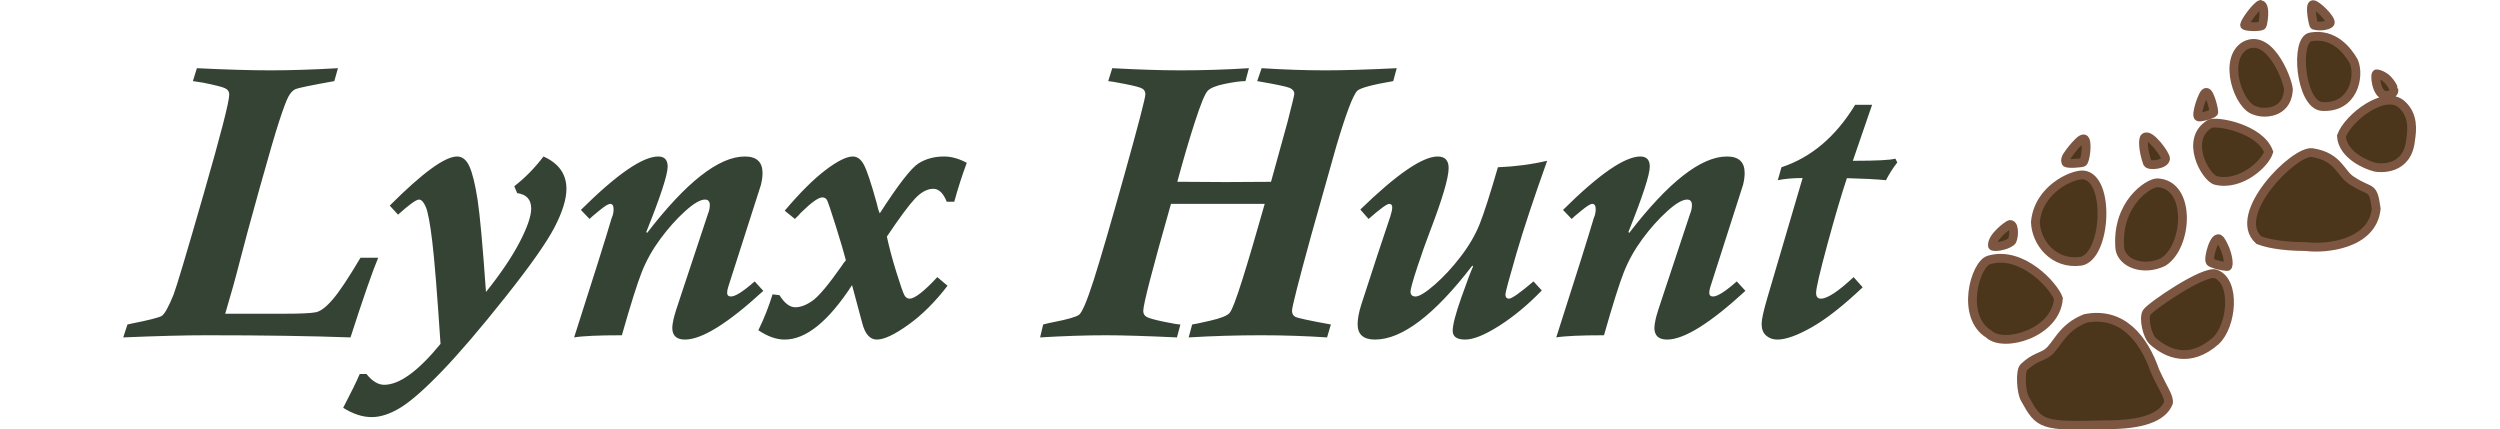
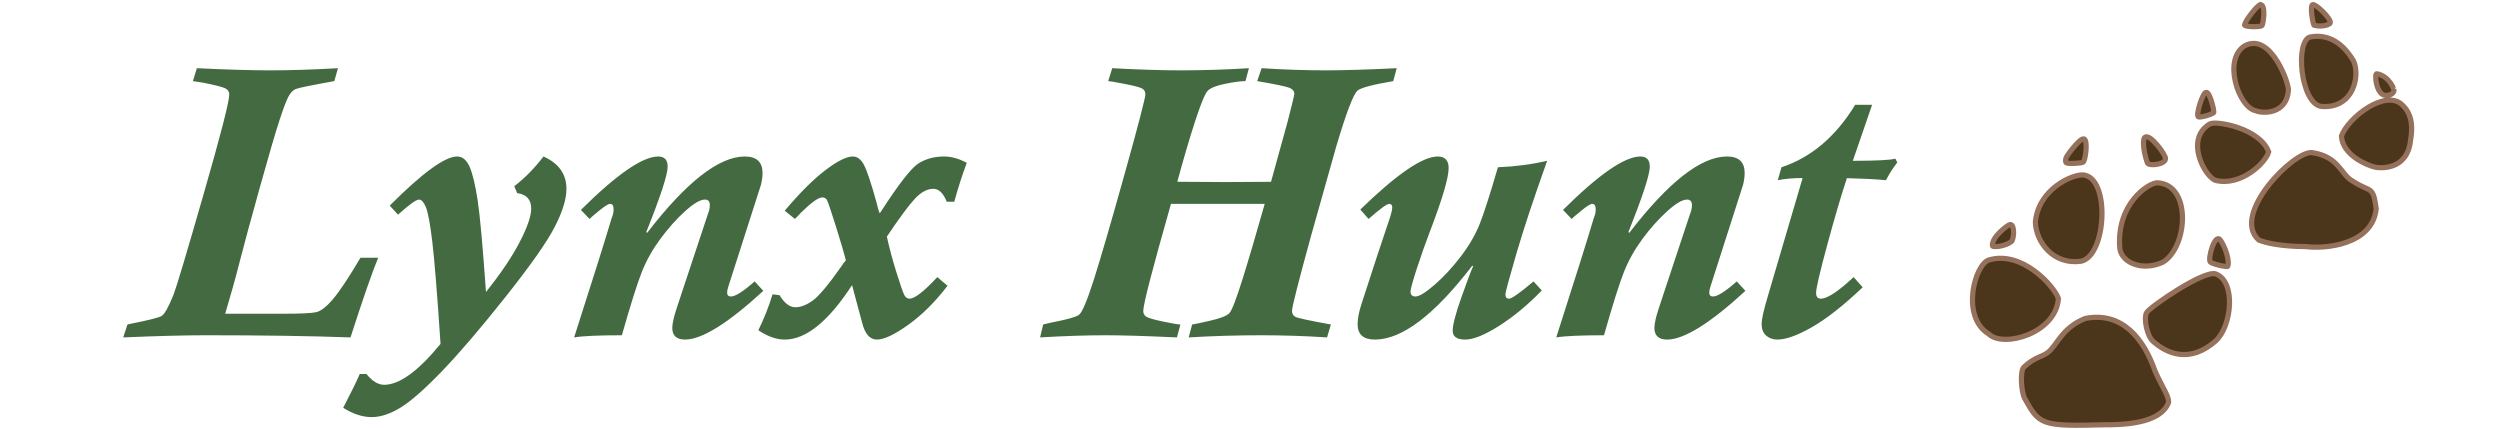
<svg xmlns="http://www.w3.org/2000/svg" id="svg8" version="1.1" viewBox="0 0 225.869 38.71" height="38.71mm" width="225.869mm">
  <defs id="defs2" />
  <g transform="translate(-4.020089,-7.482607)" id="layer1">
    <g transform="matrix(0.1945877,0,0,0.1945877,95.29496,29.40523)" id="g499">
-       <path style="opacity:1;fill:#344333;fill-rule:nonzero;stroke:#000000;stroke-width:0;stroke-linecap:butt;stroke-linejoin:miter;stroke-miterlimit:4;stroke-dasharray:none;stroke-dashoffset:0" vector-effect="non-scaling-stroke" d="m 119.3,134 c -2.68,6.4 -6.97,18.73 -12.86,37 -18.3,-0.67 -40.6,-1 -66.92,-1 -9.95,0 -22.82,0.33 -38.61,1 0,0 1.97,-6 1.97,-6 0.17,-0.06 0.8,-0.2 1.87,-0.41 7.99,-1.59 12.65,-2.77 13.98,-3.53 1.35,-0.77 3.21,-4.11 5.6,-10.03 1.36,-3.53 6,-19.06 13.92,-46.59 7.93,-27.54 11.89,-42.93 11.89,-46.16 0,-1.44 -0.7,-2.45 -2.11,-3.05 -1.4,-0.6 -4.74,-1.44 -10.05,-2.51 -0.24,0 -1.01,-0.12 -2.32,-0.36 C 34.29,52.12 33.49,52 33.25,52 c 0,0 1.87,-6 1.87,-6 13.7,0.67 25.05,1 34.05,1 9.23,0 19.71,-0.33 31.45,-1 0,0 -1.7,6 -1.7,6 -10.72,1.92 -16.7,3.15 -17.95,3.69 -1.25,0.54 -2.36,1.68 -3.31,3.42 -0.95,1.74 -2.36,5.48 -4.24,11.2 -1.87,5.72 -4.93,16.15 -9.15,31.3 -4.23,15.15 -7.3,26.47 -9.21,33.97 -1.9,7.5 -4.17,15.64 -6.79,24.42 0,0 27.61,0 27.61,0 7.5,0 12.35,-0.23 14.56,-0.7 2.2,-0.48 4.83,-2.5 7.86,-6.07 3.04,-3.56 7.3,-9.97 12.78,-19.23 0,0 8.22,0 8.22,0 z m 76.75,-47 c 7.1,3.18 10.65,8.18 10.65,15.02 0,4.82 -1.86,10.78 -5.55,17.89 -3.69,7.09 -11.3,17.89 -22.83,32.4 -11.52,14.51 -21.29,25.93 -29.31,34.27 -8.01,8.33 -14.43,13.98 -19.25,16.95 -4.83,2.98 -9.33,4.47 -13.5,4.47 -4.23,0 -8.64,-1.44 -13.22,-4.31 3.7,-7.12 6.26,-12.35 7.69,-15.69 0,0 3.12,0 3.12,0 2.68,3.33 5.42,5 8.22,5 7.08,0 15.81,-6.34 26.17,-19 -1.54,-23.26 -2.82,-39.09 -3.83,-47.48 -1.01,-8.41 -2.01,-13.76 -3,-16.07 -0.98,-2.3 -2.03,-3.45 -3.17,-3.45 -1.31,0 -4.56,2.34 -9.73,7 0,0 -3.85,-4.2 -3.85,-4.2 15.19,-15.2 25.61,-22.8 31.27,-22.8 2.45,0 4.37,1.56 5.77,4.69 1.39,3.12 2.64,8.27 3.75,15.43 1.1,7.16 2.39,21.43 3.89,42.8 6.9,-8.63 12.12,-16.37 15.67,-23.22 3.55,-6.85 5.33,-12.03 5.33,-15.53 0,-4.19 -2.18,-6.58 -6.52,-7.17 0,0 -1.34,-3.2 -1.34,-3.2 4.88,-3.75 9.41,-8.35 13.57,-13.8 z m 102.06,62.38 C 281.72,164.46 269.6,172 261.73,172 c -3.93,0 -5.89,-1.83 -5.89,-5.48 0,-0.89 0.2,-2.22 0.58,-3.99 0.38,-1.77 1.68,-5.91 3.89,-12.41 0,0 12.07,-36.39 12.07,-36.39 0.59,-1.41 0.89,-2.8 0.89,-4.17 0,-1.7 -0.75,-2.56 -2.24,-2.56 -2.2,0 -5.29,1.81 -9.28,5.44 -3.99,3.61 -7.8,7.88 -11.44,12.81 -3.63,4.92 -6.51,10.05 -8.62,15.39 -2.12,5.34 -5.2,15.12 -9.25,29.36 -10.73,0 -18.12,0.33 -22.17,1 9,-28.03 14.81,-46.5 17.43,-55.41 0.6,-1.28 0.89,-2.65 0.89,-4.12 0,-1.65 -0.54,-2.47 -1.61,-2.47 -0.83,0 -2.53,1.05 -5.09,3.16 -2.56,2.09 -4.05,3.37 -4.47,3.84 0,0 -4.01,-4.2 -4.01,-4.2 16.67,-16.53 28.64,-24.8 35.92,-24.8 2.91,0 4.37,1.57 4.37,4.7 0,3.73 -3.31,13.85 -9.92,30.35 0,0 0.36,0.45 0.36,0.45 C 262.37,98.84 277.5,87 289.53,87 c 5.48,0 8.22,2.55 8.22,7.66 0,1.65 -0.24,3.46 -0.72,5.42 0,0 -15.19,47.4 -15.19,47.4 -0.35,1.13 -0.53,2.05 -0.53,2.75 0,1.18 0.6,1.77 1.78,1.77 2.03,0 5.7,-2.33 11,-7 0,0 4.02,4.38 4.02,4.38 z m 94.47,-59.44 c -2.15,5.75 -4.09,11.77 -5.81,18.06 0,0 -3.49,0 -3.49,0 -1.6,-4 -3.69,-6 -6.25,-6 -2.8,0 -5.64,1.52 -8.5,4.56 -2.85,3.03 -7.2,8.91 -13.05,17.63 1.07,5.04 2.54,10.52 4.38,16.43 1.85,5.91 3.08,9.45 3.67,10.63 0.59,1.17 1.43,1.75 2.5,1.75 2.38,0 6.68,-3.33 12.88,-10 0,0 4.73,4.02 4.73,4.02 -5.66,7.41 -11.7,13.43 -18.14,18.06 -6.44,4.62 -11.32,6.92 -14.66,6.92 -3.22,0 -5.48,-2.54 -6.79,-7.62 0,0 -4.74,-17.66 -4.74,-17.66 -10.96,16.85 -21.38,25.28 -31.26,25.28 -3.88,0 -7.96,-1.45 -12.25,-4.33 2.56,-5.15 4.76,-10.71 6.61,-16.67 0,0 3.21,0.39 3.21,0.39 2.33,3.74 4.77,5.61 7.33,5.61 2.5,0 5.19,-1.03 8.08,-3.09 2.9,-2.07 7.41,-7.46 13.55,-16.21 0.41,-0.74 1.04,-1.57 1.87,-2.5 -0.83,-3.29 -2.4,-8.58 -4.68,-15.89 -2.3,-7.3 -3.67,-11.34 -4.11,-12.12 -0.45,-0.79 -1.18,-1.19 -2.19,-1.19 -1.79,0 -5.1,2.37 -9.92,7.11 -0.6,0.74 -1.52,1.7 -2.77,2.89 0,0 -4.73,-3.84 -4.73,-3.84 7.08,-8.36 13.39,-14.64 18.93,-18.85 5.54,-4.2 9.77,-6.31 12.69,-6.31 2.08,0 3.81,1.3 5.17,3.89 1.38,2.59 3.32,8.41 5.83,17.45 0.53,2.42 1.04,4.11 1.52,5.05 8.57,-13.3 14.55,-21.02 17.95,-23.17 3.4,-2.15 7.36,-3.22 11.89,-3.22 3.4,0 6.91,0.98 10.55,2.94 z M 592.2,46 c 0,0 -1.61,6 -1.61,6 -9.53,1.62 -15.07,3.1 -16.62,4.42 -1.97,1.81 -5.25,10.44 -9.83,25.86 0,0 -11.61,41.2 -11.61,41.2 -5.96,21.68 -8.94,33.4 -8.94,35.14 0,1.32 0.51,2.26 1.52,2.82 1.01,0.56 6.52,1.75 16.53,3.56 0,0 -1.78,6 -1.78,6 -10.19,-0.67 -20.38,-1 -30.56,-1 -11.33,0 -22.56,0.33 -33.69,1 0,0 1.61,-6 1.61,-6 0.41,0 3.12,-0.57 8.12,-1.7 5.01,-1.14 8.08,-2.34 9.21,-3.6 1.13,-1.25 3.13,-6.43 5.98,-15.51 2.86,-9.08 6.32,-20.81 10.38,-35.19 0,0 -43.52,0 -43.52,0 -8.59,30.12 -12.87,46.68 -12.87,49.7 0,1.18 0.47,2.08 1.42,2.69 0.95,0.62 3.58,1.37 7.87,2.27 4.29,0.89 6.94,1.34 7.96,1.34 0,0 -1.61,6 -1.61,6 -14.42,-0.67 -25.41,-1 -32.97,-1 -9.12,0 -19.31,0.33 -30.57,1 0,0 1.43,-6 1.43,-6 1.97,-0.51 3.49,-0.86 4.56,-1.05 6.55,-1.27 10.55,-2.4 12.01,-3.39 1.46,-0.99 3.77,-6.42 6.93,-16.29 3.15,-9.89 7.93,-26.3 14.34,-49.24 6.41,-22.94 9.61,-35.24 9.61,-36.92 0,-1.2 -0.48,-2.08 -1.44,-2.64 -0.95,-0.57 -3.65,-1.29 -8.12,-2.16 -4.47,-0.87 -7.03,-1.31 -7.69,-1.31 0,0 1.87,-6 1.87,-6 12.45,0.67 23,1 31.65,1 10.42,0 21.03,-0.33 31.81,-1 0,0 -1.61,6 -1.61,6 -2.21,0 -5.39,0.42 -9.53,1.27 -4.14,0.83 -6.83,1.94 -8.08,3.32 -1.25,1.38 -3.2,6.16 -5.86,14.33 -2.65,8.18 -5.37,17.45 -8.17,27.81 15.49,0.18 29.99,0.19 43.51,0.02 0,0 7.69,-27.86 7.69,-27.86 2.08,-8.1 3.13,-12.43 3.13,-12.97 0,-1.19 -0.69,-2.11 -2.07,-2.73 -1.36,-0.63 -6.42,-1.69 -15.17,-3.19 0,0 2.06,-6 2.06,-6 10.54,0.67 20.43,1 29.66,1 8.28,0 19.3,-0.33 33.06,-1 z m 69.86,42.98 c -6.25,17.47 -11.04,31.94 -14.39,43.43 -3.33,11.49 -5,17.68 -5,18.59 0,1.34 0.57,2 1.71,2 1.24,0 5.03,-2.66 11.34,-8 0,0 3.84,4.2 3.84,4.2 -6.44,6.65 -13.02,12.11 -19.75,16.39 -6.73,4.28 -12,6.41 -15.81,6.41 -3.88,0 -5.81,-1.36 -5.81,-4.08 0,-2.71 1.33,-7.85 4.01,-15.44 2.68,-7.58 4.5,-12.39 5.46,-14.45 0,0 -0.36,-0.36 -0.36,-0.36 -17.58,22.89 -32.64,34.33 -45.21,34.33 -5.36,0 -8.04,-2.37 -8.04,-7.11 0,-2.48 0.56,-5.52 1.7,-9.12 0,0 7.41,-22.74 7.41,-22.74 3.81,-11.53 5.83,-17.59 6.07,-18.19 0.6,-1.88 0.89,-3.28 0.89,-4.2 0,-1.09 -0.47,-1.64 -1.42,-1.64 -1.07,0 -4.26,2.34 -9.56,7 0,0 -3.84,-4.38 -3.84,-4.38 C 592.21,95.21 604.19,87 611.22,87 c 3.39,0 5.09,1.79 5.09,5.36 0,4.53 -2.92,14.41 -8.76,29.64 -1.78,4.61 -3.72,10.09 -5.82,16.45 -2.08,6.36 -3.12,10.11 -3.12,11.25 0,1.53 0.77,2.3 2.33,2.3 1.72,0 4.69,-1.82 8.89,-5.47 4.19,-3.65 8.25,-8.04 12.15,-13.15 3.91,-5.12 6.86,-10.22 8.85,-15.3 2,-5.08 4.78,-13.78 8.36,-26.08 8.15,-0.34 15.78,-1.35 22.87,-3.02 z m 92.05,60.4 C 737.72,164.46 725.6,172 717.73,172 c -3.93,0 -5.89,-1.83 -5.89,-5.48 0,-0.89 0.2,-2.22 0.58,-3.99 0.38,-1.77 1.68,-5.91 3.89,-12.41 0,0 12.07,-36.39 12.07,-36.39 0.59,-1.41 0.89,-2.8 0.89,-4.17 0,-1.7 -0.75,-2.56 -2.24,-2.56 -2.2,0 -5.29,1.81 -9.28,5.44 -3.99,3.61 -7.8,7.88 -11.44,12.81 -3.63,4.92 -6.51,10.05 -8.62,15.39 -2.12,5.34 -5.2,15.12 -9.25,29.36 -10.73,0 -18.12,0.33 -22.17,1 9,-28.03 14.81,-46.5 17.43,-55.41 0.6,-1.28 0.89,-2.65 0.89,-4.12 0,-1.65 -0.54,-2.47 -1.61,-2.47 -0.83,0 -2.53,1.05 -5.09,3.16 -2.56,2.09 -4.05,3.37 -4.47,3.84 0,0 -4.01,-4.2 -4.01,-4.2 16.67,-16.53 28.64,-24.8 35.92,-24.8 2.91,0 4.37,1.57 4.37,4.7 0,3.73 -3.31,13.85 -9.92,30.35 0,0 0.36,0.45 0.36,0.45 C 718.37,98.84 733.5,87 745.53,87 c 5.48,0 8.22,2.55 8.22,7.66 0,1.65 -0.24,3.46 -0.72,5.42 0,0 -15.19,47.4 -15.19,47.4 -0.35,1.13 -0.53,2.05 -0.53,2.75 0,1.18 0.6,1.77 1.78,1.77 2.03,0 5.7,-2.33 11,-7 0,0 4.02,4.38 4.02,4.38 z m 70.51,-59.61 c -1.9,2.39 -3.66,5.14 -5.26,8.23 -4.89,-0.46 -10.93,-0.77 -18.14,-0.94 -2.5,7.46 -5.51,17.67 -9.03,30.63 -3.51,12.95 -5.27,20.49 -5.27,22.62 0,1.8 0.74,2.69 2.24,2.69 2.97,0 8.04,-3.33 15.18,-10 0,0 4.21,4.73 4.21,4.73 -8.94,8.48 -16.79,14.65 -23.55,18.5 -6.76,3.85 -12.11,5.77 -16.05,5.77 -2.08,0 -3.83,-0.62 -5.23,-1.86 -1.4,-1.23 -2.1,-3.02 -2.1,-5.39 0,-2.11 0.93,-6.27 2.77,-12.47 0,0 16.27,-55.28 16.27,-55.28 -4.41,0 -8.25,0.34 -11.52,1 0,0 1.7,-6 1.7,-6 13.82,-4.56 25.22,-14.23 34.22,-29 0,0 7.86,0 7.86,0 -4.58,13.39 -7.56,22.05 -8.94,26 10.85,0 17.43,-0.33 19.75,-1 0,0 0.89,1.77 0.89,1.77 z" stroke-linecap="round" id="path497" transform="translate(-412.77,-127)" />
+       <path style="opacity:1;fill:#436a41;fill-opacity:1;fill-rule:nonzero;stroke:#000000;stroke-width:0;stroke-linecap:butt;stroke-linejoin:miter;stroke-miterlimit:4;stroke-dasharray:none;stroke-dashoffset:0" vector-effect="non-scaling-stroke" d="m 119.3,134 c -2.68,6.4 -6.97,18.73 -12.86,37 -18.3,-0.67 -40.6,-1 -66.92,-1 -9.95,0 -22.82,0.33 -38.61,1 0,0 1.97,-6 1.97,-6 0.17,-0.06 0.8,-0.2 1.87,-0.41 7.99,-1.59 12.65,-2.77 13.98,-3.53 1.35,-0.77 3.21,-4.11 5.6,-10.03 1.36,-3.53 6,-19.06 13.92,-46.59 7.93,-27.54 11.89,-42.93 11.89,-46.16 0,-1.44 -0.7,-2.45 -2.11,-3.05 -1.4,-0.6 -4.74,-1.44 -10.05,-2.51 -0.24,0 -1.01,-0.12 -2.32,-0.36 C 34.29,52.12 33.49,52 33.25,52 c 0,0 1.87,-6 1.87,-6 13.7,0.67 25.05,1 34.05,1 9.23,0 19.71,-0.33 31.45,-1 0,0 -1.7,6 -1.7,6 -10.72,1.92 -16.7,3.15 -17.95,3.69 -1.25,0.54 -2.36,1.68 -3.31,3.42 -0.95,1.74 -2.36,5.48 -4.24,11.2 -1.87,5.72 -4.93,16.15 -9.15,31.3 -4.23,15.15 -7.3,26.47 -9.21,33.97 -1.9,7.5 -4.17,15.64 -6.79,24.42 0,0 27.61,0 27.61,0 7.5,0 12.35,-0.23 14.56,-0.7 2.2,-0.48 4.83,-2.5 7.86,-6.07 3.04,-3.56 7.3,-9.97 12.78,-19.23 0,0 8.22,0 8.22,0 z m 76.75,-47 c 7.1,3.18 10.65,8.18 10.65,15.02 0,4.82 -1.86,10.78 -5.55,17.89 -3.69,7.09 -11.3,17.89 -22.83,32.4 -11.52,14.51 -21.29,25.93 -29.31,34.27 -8.01,8.33 -14.43,13.98 -19.25,16.95 -4.83,2.98 -9.33,4.47 -13.5,4.47 -4.23,0 -8.64,-1.44 -13.22,-4.31 3.7,-7.12 6.26,-12.35 7.69,-15.69 0,0 3.12,0 3.12,0 2.68,3.33 5.42,5 8.22,5 7.08,0 15.81,-6.34 26.17,-19 -1.54,-23.26 -2.82,-39.09 -3.83,-47.48 -1.01,-8.41 -2.01,-13.76 -3,-16.07 -0.98,-2.3 -2.03,-3.45 -3.17,-3.45 -1.31,0 -4.56,2.34 -9.73,7 0,0 -3.85,-4.2 -3.85,-4.2 15.19,-15.2 25.61,-22.8 31.27,-22.8 2.45,0 4.37,1.56 5.77,4.69 1.39,3.12 2.64,8.27 3.75,15.43 1.1,7.16 2.39,21.43 3.89,42.8 6.9,-8.63 12.12,-16.37 15.67,-23.22 3.55,-6.85 5.33,-12.03 5.33,-15.53 0,-4.19 -2.18,-6.58 -6.52,-7.17 0,0 -1.34,-3.2 -1.34,-3.2 4.88,-3.75 9.41,-8.35 13.57,-13.8 z m 102.06,62.38 C 281.72,164.46 269.6,172 261.73,172 c -3.93,0 -5.89,-1.83 -5.89,-5.48 0,-0.89 0.2,-2.22 0.58,-3.99 0.38,-1.77 1.68,-5.91 3.89,-12.41 0,0 12.07,-36.39 12.07,-36.39 0.59,-1.41 0.89,-2.8 0.89,-4.17 0,-1.7 -0.75,-2.56 -2.24,-2.56 -2.2,0 -5.29,1.81 -9.28,5.44 -3.99,3.61 -7.8,7.88 -11.44,12.81 -3.63,4.92 -6.51,10.05 -8.62,15.39 -2.12,5.34 -5.2,15.12 -9.25,29.36 -10.73,0 -18.12,0.33 -22.17,1 9,-28.03 14.81,-46.5 17.43,-55.41 0.6,-1.28 0.89,-2.65 0.89,-4.12 0,-1.65 -0.54,-2.47 -1.61,-2.47 -0.83,0 -2.53,1.05 -5.09,3.16 -2.56,2.09 -4.05,3.37 -4.47,3.84 0,0 -4.01,-4.2 -4.01,-4.2 16.67,-16.53 28.64,-24.8 35.92,-24.8 2.91,0 4.37,1.57 4.37,4.7 0,3.73 -3.31,13.85 -9.92,30.35 0,0 0.36,0.45 0.36,0.45 C 262.37,98.84 277.5,87 289.53,87 c 5.48,0 8.22,2.55 8.22,7.66 0,1.65 -0.24,3.46 -0.72,5.42 0,0 -15.19,47.4 -15.19,47.4 -0.35,1.13 -0.53,2.05 -0.53,2.75 0,1.18 0.6,1.77 1.78,1.77 2.03,0 5.7,-2.33 11,-7 0,0 4.02,4.38 4.02,4.38 z m 94.47,-59.44 c -2.15,5.75 -4.09,11.77 -5.81,18.06 0,0 -3.49,0 -3.49,0 -1.6,-4 -3.69,-6 -6.25,-6 -2.8,0 -5.64,1.52 -8.5,4.56 -2.85,3.03 -7.2,8.91 -13.05,17.63 1.07,5.04 2.54,10.52 4.38,16.43 1.85,5.91 3.08,9.45 3.67,10.63 0.59,1.17 1.43,1.75 2.5,1.75 2.38,0 6.68,-3.33 12.88,-10 0,0 4.73,4.02 4.73,4.02 -5.66,7.41 -11.7,13.43 -18.14,18.06 -6.44,4.62 -11.32,6.92 -14.66,6.92 -3.22,0 -5.48,-2.54 -6.79,-7.62 0,0 -4.74,-17.66 -4.74,-17.66 -10.96,16.85 -21.38,25.28 -31.26,25.28 -3.88,0 -7.96,-1.45 -12.25,-4.33 2.56,-5.15 4.76,-10.71 6.61,-16.67 0,0 3.21,0.39 3.21,0.39 2.33,3.74 4.77,5.61 7.33,5.61 2.5,0 5.19,-1.03 8.08,-3.09 2.9,-2.07 7.41,-7.46 13.55,-16.21 0.41,-0.74 1.04,-1.57 1.87,-2.5 -0.83,-3.29 -2.4,-8.58 -4.68,-15.89 -2.3,-7.3 -3.67,-11.34 -4.11,-12.12 -0.45,-0.79 -1.18,-1.19 -2.19,-1.19 -1.79,0 -5.1,2.37 -9.92,7.11 -0.6,0.74 -1.52,1.7 -2.77,2.89 0,0 -4.73,-3.84 -4.73,-3.84 7.08,-8.36 13.39,-14.64 18.93,-18.85 5.54,-4.2 9.77,-6.31 12.69,-6.31 2.08,0 3.81,1.3 5.17,3.89 1.38,2.59 3.32,8.41 5.83,17.45 0.53,2.42 1.04,4.11 1.52,5.05 8.57,-13.3 14.55,-21.02 17.95,-23.17 3.4,-2.15 7.36,-3.22 11.89,-3.22 3.4,0 6.91,0.98 10.55,2.94 z M 592.2,46 c 0,0 -1.61,6 -1.61,6 -9.53,1.62 -15.07,3.1 -16.62,4.42 -1.97,1.81 -5.25,10.44 -9.83,25.86 0,0 -11.61,41.2 -11.61,41.2 -5.96,21.68 -8.94,33.4 -8.94,35.14 0,1.32 0.51,2.26 1.52,2.82 1.01,0.56 6.52,1.75 16.53,3.56 0,0 -1.78,6 -1.78,6 -10.19,-0.67 -20.38,-1 -30.56,-1 -11.33,0 -22.56,0.33 -33.69,1 0,0 1.61,-6 1.61,-6 0.41,0 3.12,-0.57 8.12,-1.7 5.01,-1.14 8.08,-2.34 9.21,-3.6 1.13,-1.25 3.13,-6.43 5.98,-15.51 2.86,-9.08 6.32,-20.81 10.38,-35.19 0,0 -43.52,0 -43.52,0 -8.59,30.12 -12.87,46.68 -12.87,49.7 0,1.18 0.47,2.08 1.42,2.69 0.95,0.62 3.58,1.37 7.87,2.27 4.29,0.89 6.94,1.34 7.96,1.34 0,0 -1.61,6 -1.61,6 -14.42,-0.67 -25.41,-1 -32.97,-1 -9.12,0 -19.31,0.33 -30.57,1 0,0 1.43,-6 1.43,-6 1.97,-0.51 3.49,-0.86 4.56,-1.05 6.55,-1.27 10.55,-2.4 12.01,-3.39 1.46,-0.99 3.77,-6.42 6.93,-16.29 3.15,-9.89 7.93,-26.3 14.34,-49.24 6.41,-22.94 9.61,-35.24 9.61,-36.92 0,-1.2 -0.48,-2.08 -1.44,-2.64 -0.95,-0.57 -3.65,-1.29 -8.12,-2.16 -4.47,-0.87 -7.03,-1.31 -7.69,-1.31 0,0 1.87,-6 1.87,-6 12.45,0.67 23,1 31.65,1 10.42,0 21.03,-0.33 31.81,-1 0,0 -1.61,6 -1.61,6 -2.21,0 -5.39,0.42 -9.53,1.27 -4.14,0.83 -6.83,1.94 -8.08,3.32 -1.25,1.38 -3.2,6.16 -5.86,14.33 -2.65,8.18 -5.37,17.45 -8.17,27.81 15.49,0.18 29.99,0.19 43.51,0.02 0,0 7.69,-27.86 7.69,-27.86 2.08,-8.1 3.13,-12.43 3.13,-12.97 0,-1.19 -0.69,-2.11 -2.07,-2.73 -1.36,-0.63 -6.42,-1.69 -15.17,-3.19 0,0 2.06,-6 2.06,-6 10.54,0.67 20.43,1 29.66,1 8.28,0 19.3,-0.33 33.06,-1 z m 69.86,42.98 c -6.25,17.47 -11.04,31.94 -14.39,43.43 -3.33,11.49 -5,17.68 -5,18.59 0,1.34 0.57,2 1.71,2 1.24,0 5.03,-2.66 11.34,-8 0,0 3.84,4.2 3.84,4.2 -6.44,6.65 -13.02,12.11 -19.75,16.39 -6.73,4.28 -12,6.41 -15.81,6.41 -3.88,0 -5.81,-1.36 -5.81,-4.08 0,-2.71 1.33,-7.85 4.01,-15.44 2.68,-7.58 4.5,-12.39 5.46,-14.45 0,0 -0.36,-0.36 -0.36,-0.36 -17.58,22.89 -32.64,34.33 -45.21,34.33 -5.36,0 -8.04,-2.37 -8.04,-7.11 0,-2.48 0.56,-5.52 1.7,-9.12 0,0 7.41,-22.74 7.41,-22.74 3.81,-11.53 5.83,-17.59 6.07,-18.19 0.6,-1.88 0.89,-3.28 0.89,-4.2 0,-1.09 -0.47,-1.64 -1.42,-1.64 -1.07,0 -4.26,2.34 -9.56,7 0,0 -3.84,-4.38 -3.84,-4.38 C 592.21,95.21 604.19,87 611.22,87 c 3.39,0 5.09,1.79 5.09,5.36 0,4.53 -2.92,14.41 -8.76,29.64 -1.78,4.61 -3.72,10.09 -5.82,16.45 -2.08,6.36 -3.12,10.11 -3.12,11.25 0,1.53 0.77,2.3 2.33,2.3 1.72,0 4.69,-1.82 8.89,-5.47 4.19,-3.65 8.25,-8.04 12.15,-13.15 3.91,-5.12 6.86,-10.22 8.85,-15.3 2,-5.08 4.78,-13.78 8.36,-26.08 8.15,-0.34 15.78,-1.35 22.87,-3.02 z m 92.05,60.4 C 737.72,164.46 725.6,172 717.73,172 c -3.93,0 -5.89,-1.83 -5.89,-5.48 0,-0.89 0.2,-2.22 0.58,-3.99 0.38,-1.77 1.68,-5.91 3.89,-12.41 0,0 12.07,-36.39 12.07,-36.39 0.59,-1.41 0.89,-2.8 0.89,-4.17 0,-1.7 -0.75,-2.56 -2.24,-2.56 -2.2,0 -5.29,1.81 -9.28,5.44 -3.99,3.61 -7.8,7.88 -11.44,12.81 -3.63,4.92 -6.51,10.05 -8.62,15.39 -2.12,5.34 -5.2,15.12 -9.25,29.36 -10.73,0 -18.12,0.33 -22.17,1 9,-28.03 14.81,-46.5 17.43,-55.41 0.6,-1.28 0.89,-2.65 0.89,-4.12 0,-1.65 -0.54,-2.47 -1.61,-2.47 -0.83,0 -2.53,1.05 -5.09,3.16 -2.56,2.09 -4.05,3.37 -4.47,3.84 0,0 -4.01,-4.2 -4.01,-4.2 16.67,-16.53 28.64,-24.8 35.92,-24.8 2.91,0 4.37,1.57 4.37,4.7 0,3.73 -3.31,13.85 -9.92,30.35 0,0 0.36,0.45 0.36,0.45 C 718.37,98.84 733.5,87 745.53,87 c 5.48,0 8.22,2.55 8.22,7.66 0,1.65 -0.24,3.46 -0.72,5.42 0,0 -15.19,47.4 -15.19,47.4 -0.35,1.13 -0.53,2.05 -0.53,2.75 0,1.18 0.6,1.77 1.78,1.77 2.03,0 5.7,-2.33 11,-7 0,0 4.02,4.38 4.02,4.38 z m 70.51,-59.61 c -1.9,2.39 -3.66,5.14 -5.26,8.23 -4.89,-0.46 -10.93,-0.77 -18.14,-0.94 -2.5,7.46 -5.51,17.67 -9.03,30.63 -3.51,12.95 -5.27,20.49 -5.27,22.62 0,1.8 0.74,2.69 2.24,2.69 2.97,0 8.04,-3.33 15.18,-10 0,0 4.21,4.73 4.21,4.73 -8.94,8.48 -16.79,14.65 -23.55,18.5 -6.76,3.85 -12.11,5.77 -16.05,5.77 -2.08,0 -3.83,-0.62 -5.23,-1.86 -1.4,-1.23 -2.1,-3.02 -2.1,-5.39 0,-2.11 0.93,-6.27 2.77,-12.47 0,0 16.27,-55.28 16.27,-55.28 -4.41,0 -8.25,0.34 -11.52,1 0,0 1.7,-6 1.7,-6 13.82,-4.56 25.22,-14.23 34.22,-29 0,0 7.86,0 7.86,0 -4.58,13.39 -7.56,22.05 -8.94,26 10.85,0 17.43,-0.33 19.75,-1 0,0 0.89,1.77 0.89,1.77 z" stroke-linecap="round" id="path497" transform="translate(-412.77,-127)" />
    </g>
    <g transform="matrix(0.08162679,0,0,0.08162679,202.0673,26.89465)" id="g479">
-       <path style="opacity:1;fill:#4b361c;fill-rule:nonzero;stroke:#7c5641;stroke-width:3;stroke-linecap:butt;stroke-linejoin:miter;stroke-miterlimit:4;stroke-dasharray:none;stroke-dashoffset:0" vector-effect="non-scaling-stroke" d="m 259.91,98.36 c 4.11,-1.57 9.64,21.91 8.36,22.46 -4.63,3 -14,5.18 -16.63,4.63 -3.9,-0.86 4.88,-27.83 8.27,-27.09 z m 42.84,-51.61 c 29.4,-15.94 50.25,44.75 48.25,50 -2.25,25.5 -27.75,25.5 -36.5,21.75 -18.5,-4 -36.46,-56.47 -11.75,-71.75 z M 320.25,1 c 6.39,1.45 2.57,22 1.75,23.16 -1.27,2.11 -19.55,1.84 -19.5,-0.5 C 303.55,18.55 316.18,2.27 320.25,1 Z m 57.93,0.18 c 3.73,-0.45 19.97,15.2 19.27,20.09 -0.27,1.99 -9.25,5.13 -17.9,2.73 -1.09,0.1 -5.34,-22.46 -1.37,-22.82 z m -2.09,35.64 c 25.09,-4.13 40.09,14.61 47.27,27.09 7.08,16.36 -0.17,52.37 -35.45,50 -23.82,-2.55 -30,-75.09 -11.82,-77.09 z M 449,77.73 c 13.82,2.61 18.81,17.1 18.73,17.09 1.35,5.93 -7.17,7.3 -9.64,6.73 -9.99,-0.87 -12.21,-24.8 -9.09,-23.82 z m -185,55.52 c 7.25,-4 55.72,4.94 65.25,31 -3.89,12.79 -31,38.23 -58.75,31.5 -11.5,-3.5 -34.85,-45.41 -6.5,-62.5 z M 377.5,165 c 29.74,4.64 31.24,23.86 44.25,31.25 21,13.75 22.75,4.25 26.5,30.75 -4,40.25 -57.06,44.75 -77.56,42 -30.25,-0.12 -45.81,-4.62 -52.44,-7.25 C 286.75,233.5 357.75,162 377.5,165 Z m 32.23,-18.36 c 1.2,20.92 27.82,32.36 37.63,34.54 4.37,0.91 35.46,4.18 38.91,-30 1.82,-11.27 3.26,-27.33 -9.09,-38.91 -18.36,-18.18 -59.82,13.64 -67.45,34.37 z m -297.66,13.9 c 4.93,-5.84 9.99,-11.39 12.66,-10.77 4.82,1 1.6,25.86 -1.28,26 -0.75,0.61 -17.87,2.4 -18.72,-0.09 -1.74,-4.46 3.21,-9.6 7.34,-15.14 z m 80.05,-12.39 c -2.18,1.23 -2.46,12.94 2.91,28.36 1.75,3.52 19.03,1.93 20.03,-4.51 0.9,-4.01 -17.56,-29.04 -22.94,-23.85 z M 124,189.67 c 30.09,2.97 25.73,89.33 -2.27,95.51 -30.73,4.37 -50,-20.91 -50.73,-43.27 3.32,-36.58 40.84,-53.06 53,-52.24 z m 82,8.71 c 37.88,1.62 34.12,70.37 6.38,87.74 -22.38,10.5 -45.5,1.13 -47.88,-14.74 -4.38,-49.88 32,-73.13 41.5,-73 z m 69.52,63.08 c 9.39,13.69 10.31,29.82 7.78,29.61 -9.04,-0.64 -18,-3.87 -18.82,-5.16 -2.74,-3.71 5.09,-31.8 11.04,-24.45 z m -4.66,37.86 c -12.54,-5.09 -73.09,36.36 -76.72,42.73 -3.63,6.34 0.54,26.18 7.09,31.81 15.63,13.82 40.75,24.76 69.45,-0.54 17.82,-16.55 22.55,-65.27 0.18,-74 z M 43,244.5 c -1.8,0.09 -20.76,13.83 -19.5,23.61 0.22,2 14.04,0.7 20.83,-4.57 3.04,-2.17 4.23,-19.25 -1.33,-19.04 z m -23.5,39.33 c 36.67,-11 72.33,29 77,42.67 -2.67,38.33 -60.67,55 -77,39.33 -31.67,-19.33 -15.33,-77.33 0,-82 z M 58.19,402.52 C 70,391.19 78.88,391 84.67,386.25 c 10.52,-7.87 15.39,-27.44 41.66,-37.75 41.01,-7.95 64.85,23.09 76.92,57.81 8.75,19.69 16,28.63 15.08,35.52 -6.52,16.48 -30,24.67 -70,24.34 -70.66,2 -72.95,0.21 -88.95,-28.79 -4.19,-7.07 -5.5,-30.57 -1.19,-34.86 z" stroke-linecap="round" id="path477" transform="translate(-244.42,-233.87)" />
+       <path style="opacity:1;fill:#4b361c;fill-rule:nonzero;stroke:#95705b;stroke-width:1.776;stroke-linecap:butt;stroke-linejoin:miter;stroke-miterlimit:4;stroke-dasharray:none;stroke-dashoffset:0;stroke-opacity:1" vector-effect="non-scaling-stroke" d="m 259.91,98.36 c 4.11,-1.57 9.64,21.91 8.36,22.46 -4.63,3 -14,5.18 -16.63,4.63 -3.9,-0.86 4.88,-27.83 8.27,-27.09 z m 42.84,-51.61 c 29.4,-15.94 50.25,44.75 48.25,50 -2.25,25.5 -27.75,25.5 -36.5,21.75 -18.5,-4 -36.46,-56.47 -11.75,-71.75 z M 320.25,1 c 6.39,1.45 2.57,22 1.75,23.16 -1.27,2.11 -19.55,1.84 -19.5,-0.5 C 303.55,18.55 316.18,2.27 320.25,1 Z m 57.93,0.18 c 3.73,-0.45 19.97,15.2 19.27,20.09 -0.27,1.99 -9.25,5.13 -17.9,2.73 -1.09,0.1 -5.34,-22.46 -1.37,-22.82 z m -2.09,35.64 c 25.09,-4.13 40.09,14.61 47.27,27.09 7.08,16.36 -0.17,52.37 -35.45,50 -23.82,-2.55 -30,-75.09 -11.82,-77.09 z M 449,77.73 c 13.82,2.61 18.81,17.1 18.73,17.09 1.35,5.93 -7.17,7.3 -9.64,6.73 -9.99,-0.87 -12.21,-24.8 -9.09,-23.82 z m -185,55.52 c 7.25,-4 55.72,4.94 65.25,31 -3.89,12.79 -31,38.23 -58.75,31.5 -11.5,-3.5 -34.85,-45.41 -6.5,-62.5 z M 377.5,165 c 29.74,4.64 31.24,23.86 44.25,31.25 21,13.75 22.75,4.25 26.5,30.75 -4,40.25 -57.06,44.75 -77.56,42 -30.25,-0.12 -45.81,-4.62 -52.44,-7.25 C 286.75,233.5 357.75,162 377.5,165 Z m 32.23,-18.36 c 1.2,20.92 27.82,32.36 37.63,34.54 4.37,0.91 35.46,4.18 38.91,-30 1.82,-11.27 3.26,-27.33 -9.09,-38.91 -18.36,-18.18 -59.82,13.64 -67.45,34.37 z m -297.66,13.9 c 4.93,-5.84 9.99,-11.39 12.66,-10.77 4.82,1 1.6,25.86 -1.28,26 -0.75,0.61 -17.87,2.4 -18.72,-0.09 -1.74,-4.46 3.21,-9.6 7.34,-15.14 z m 80.05,-12.39 c -2.18,1.23 -2.46,12.94 2.91,28.36 1.75,3.52 19.03,1.93 20.03,-4.51 0.9,-4.01 -17.56,-29.04 -22.94,-23.85 z M 124,189.67 c 30.09,2.97 25.73,89.33 -2.27,95.51 -30.73,4.37 -50,-20.91 -50.73,-43.27 3.32,-36.58 40.84,-53.06 53,-52.24 z m 82,8.71 c 37.88,1.62 34.12,70.37 6.38,87.74 -22.38,10.5 -45.5,1.13 -47.88,-14.74 -4.38,-49.88 32,-73.13 41.5,-73 z m 69.52,63.08 c 9.39,13.69 10.31,29.82 7.78,29.61 -9.04,-0.64 -18,-3.87 -18.82,-5.16 -2.74,-3.71 5.09,-31.8 11.04,-24.45 z m -4.66,37.86 c -12.54,-5.09 -73.09,36.36 -76.72,42.73 -3.63,6.34 0.54,26.18 7.09,31.81 15.63,13.82 40.75,24.76 69.45,-0.54 17.82,-16.55 22.55,-65.27 0.18,-74 z M 43,244.5 c -1.8,0.09 -20.76,13.83 -19.5,23.61 0.22,2 14.04,0.7 20.83,-4.57 3.04,-2.17 4.23,-19.25 -1.33,-19.04 z m -23.5,39.33 c 36.67,-11 72.33,29 77,42.67 -2.67,38.33 -60.67,55 -77,39.33 -31.67,-19.33 -15.33,-77.33 0,-82 z M 58.19,402.52 C 70,391.19 78.88,391 84.67,386.25 c 10.52,-7.87 15.39,-27.44 41.66,-37.75 41.01,-7.95 64.85,23.09 76.92,57.81 8.75,19.69 16,28.63 15.08,35.52 -6.52,16.48 -30,24.67 -70,24.34 -70.66,2 -72.95,0.21 -88.95,-28.79 -4.19,-7.07 -5.5,-30.57 -1.19,-34.86 z" stroke-linecap="round" id="path477" transform="translate(-244.42,-233.87)" />
    </g>
  </g>
</svg>
